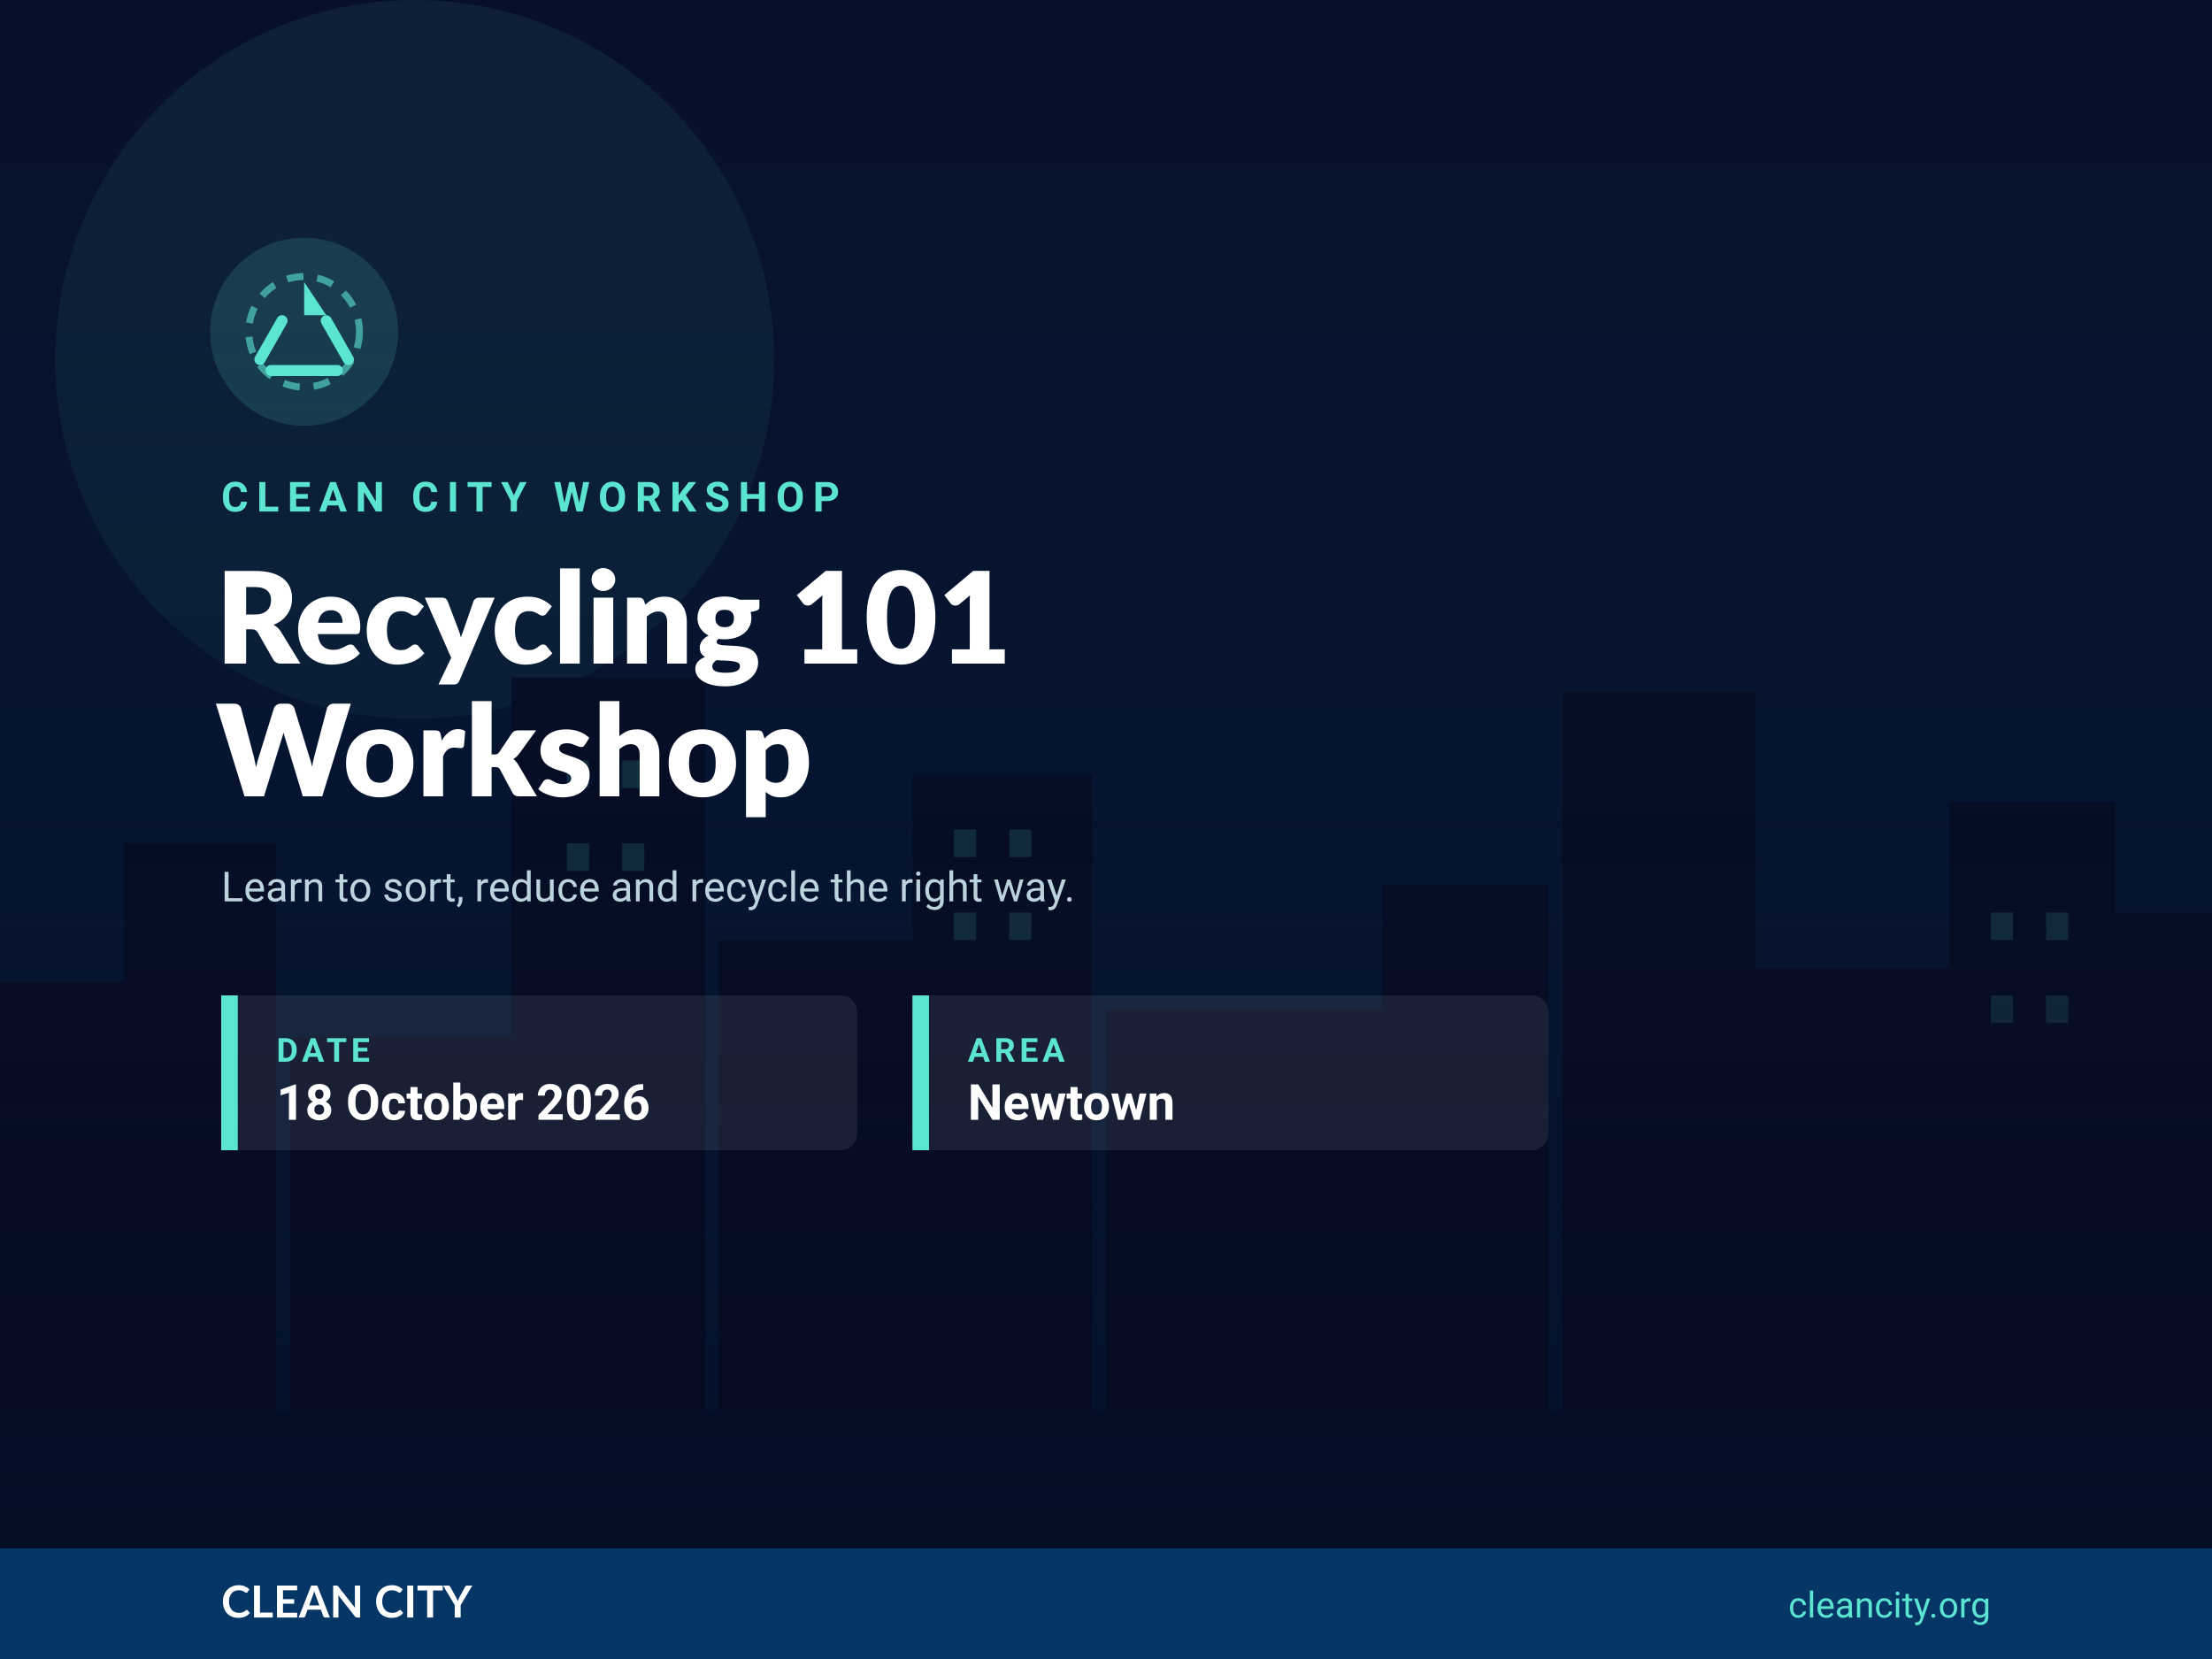
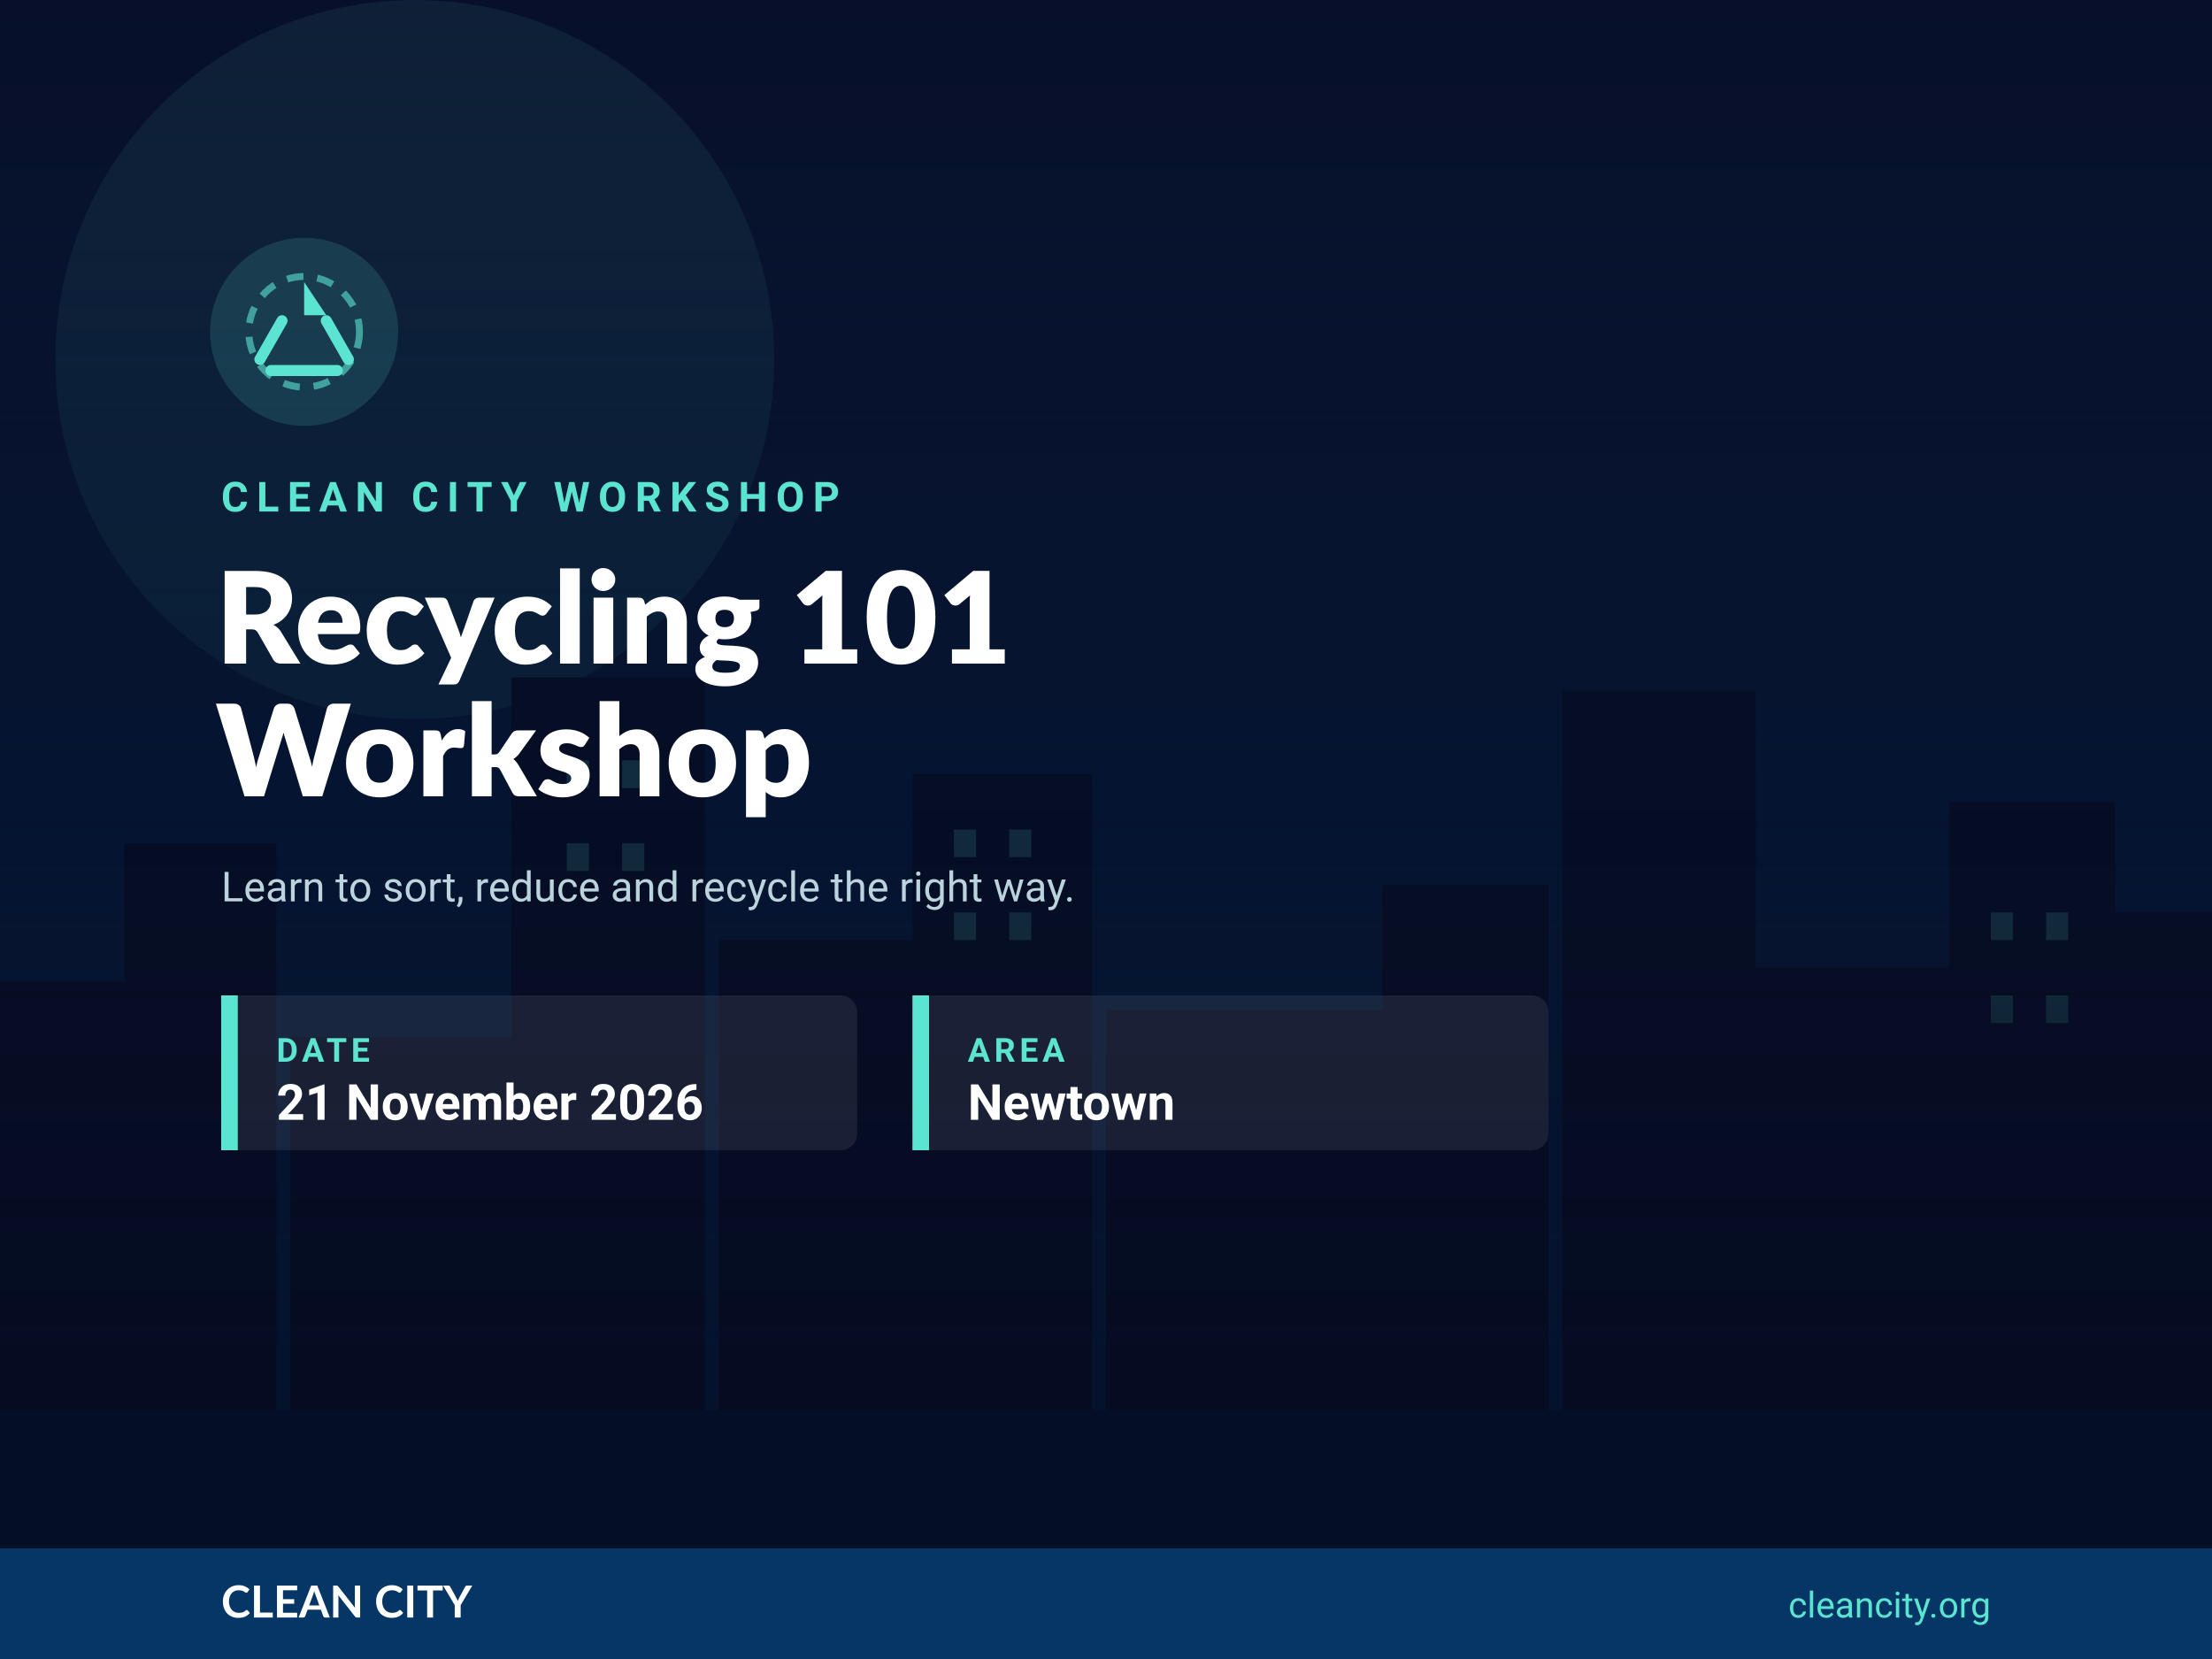
<svg xmlns="http://www.w3.org/2000/svg" viewBox="0 0 800 600">
  <defs>
    <linearGradient id="skyGrad2" x1="0%" y1="0%" x2="0%" y2="100%">
      <stop offset="0%" stop-color="#0a1330" />
      <stop offset="100%" stop-color="#053666" />
    </linearGradient>
    <linearGradient id="overlay2" x1="0%" y1="0%" x2="0%" y2="100%">
      <stop offset="0%" stop-color="#04091E" stop-opacity="0.35" />
      <stop offset="100%" stop-color="#04091E" stop-opacity="0.85" />
    </linearGradient>
  </defs>
  <rect width="800" height="600" fill="url(#skyGrad2)" />
  <circle cx="150" cy="130" r="130" fill="#5be5d1" opacity="0.12" />
  <g fill="#08152f">
    <rect x="760" y="330" width="45" height="190" />
    <rect x="705" y="290" width="60" height="230" />
    <rect x="630" y="350" width="80" height="170" />
    <rect x="565" y="250" width="70" height="270" />
    <rect x="500" y="320" width="60" height="200" />
    <rect x="400" y="365" width="105" height="155" />
    <rect x="330" y="280" width="65" height="240" />
    <rect x="260" y="340" width="75" height="180" />
    <rect x="185" y="245" width="70" height="275" />
    <rect x="105" y="375" width="90" height="145" />
    <rect x="45" y="305" width="55" height="215" />
    <rect x="0" y="355" width="50" height="165" />
  </g>
  <g fill="#5be5d1" opacity="0.35">
    <rect x="720" y="330" width="8" height="10" />
    <rect x="740" y="330" width="8" height="10" />
    <rect x="720" y="360" width="8" height="10" />
    <rect x="740" y="360" width="8" height="10" />
    <rect x="345" y="300" width="8" height="10" />
    <rect x="365" y="300" width="8" height="10" />
    <rect x="345" y="330" width="8" height="10" />
    <rect x="365" y="330" width="8" height="10" />
    <rect x="205" y="275" width="8" height="10" />
    <rect x="225" y="275" width="8" height="10" />
    <rect x="205" y="305" width="8" height="10" />
    <rect x="225" y="305" width="8" height="10" />
  </g>
  <rect x="0" y="510" width="800" height="90" fill="#062546" />
  <rect width="800" height="600" fill="url(#overlay2)" />
  <g transform="translate(80,90)">
    <circle cx="30" cy="30" r="34" fill="#5be5d1" opacity="0.15" />
    <g fill="none" stroke="#5be5d1" stroke-width="4" stroke-linecap="round" stroke-linejoin="round">
      <path d="M30 12 L38 24 L30 24 Z" fill="#5be5d1" stroke="none" />
      <path d="M14 40 L22 26" />
      <path d="M46 40 L38 26" />
      <path d="M18 44 L42 44" />
    </g>
    <circle cx="30" cy="30" r="20" fill="none" stroke="#5be5d1" stroke-width="2.5" stroke-dasharray="6 5" opacity="0.6" />
  </g>
  <text x="80" y="185" font-family="Roboto, sans-serif" font-size="15" letter-spacing="3" fill="#5be5d1" font-weight="700">CLEAN CITY WORKSHOP</text>
  <text x="78" y="240" font-family="Lato, sans-serif" font-size="46" font-weight="900" fill="#ffffff">Recycling 101</text>
  <text x="78" y="288" font-family="Lato, sans-serif" font-size="46" font-weight="900" fill="#ffffff">Workshop</text>
  <text x="80" y="326" font-family="Roboto, sans-serif" font-size="15" fill="#cfe9f0" opacity="0.9">Learn to sort, reduce and recycle the right way.</text>
  <g transform="translate(80,360)">
    <rect x="0" y="0" width="230" height="56" rx="6" fill="#ffffff" opacity="0.08" />
    <rect x="0" y="0" width="6" height="56" fill="#5be5d1" />
    <text x="20" y="24" font-family="Roboto, sans-serif" font-size="12" letter-spacing="1.5" fill="#5be5d1" font-weight="700">DATE</text>
-     <text x="20" y="45" font-family="Roboto, sans-serif" font-size="18" fill="#ffffff" font-weight="600">18 October 2026</text>
+     <text x="20" y="45" font-family="Roboto, sans-serif" font-size="18" fill="#ffffff" font-weight="600">21 November 2026</text>
  </g>
  <g transform="translate(330,360)">
    <rect x="0" y="0" width="230" height="56" rx="6" fill="#ffffff" opacity="0.08" />
    <rect x="0" y="0" width="6" height="56" fill="#5be5d1" />
    <text x="20" y="24" font-family="Roboto, sans-serif" font-size="12" letter-spacing="1.5" fill="#5be5d1" font-weight="700">AREA</text>
    <text x="20" y="45" font-family="Roboto, sans-serif" font-size="18" fill="#ffffff" font-weight="600">Newtown</text>
  </g>
  <rect x="0" y="560" width="800" height="40" fill="#053666" />
  <text x="80" y="585" font-family="Lato, sans-serif" font-size="16" font-weight="700" fill="#ffffff">CLEAN CITY</text>
  <text x="720" y="585" font-family="Roboto, sans-serif" font-size="13" fill="#5be5d1" text-anchor="end">cleancity.org</text>
</svg>
